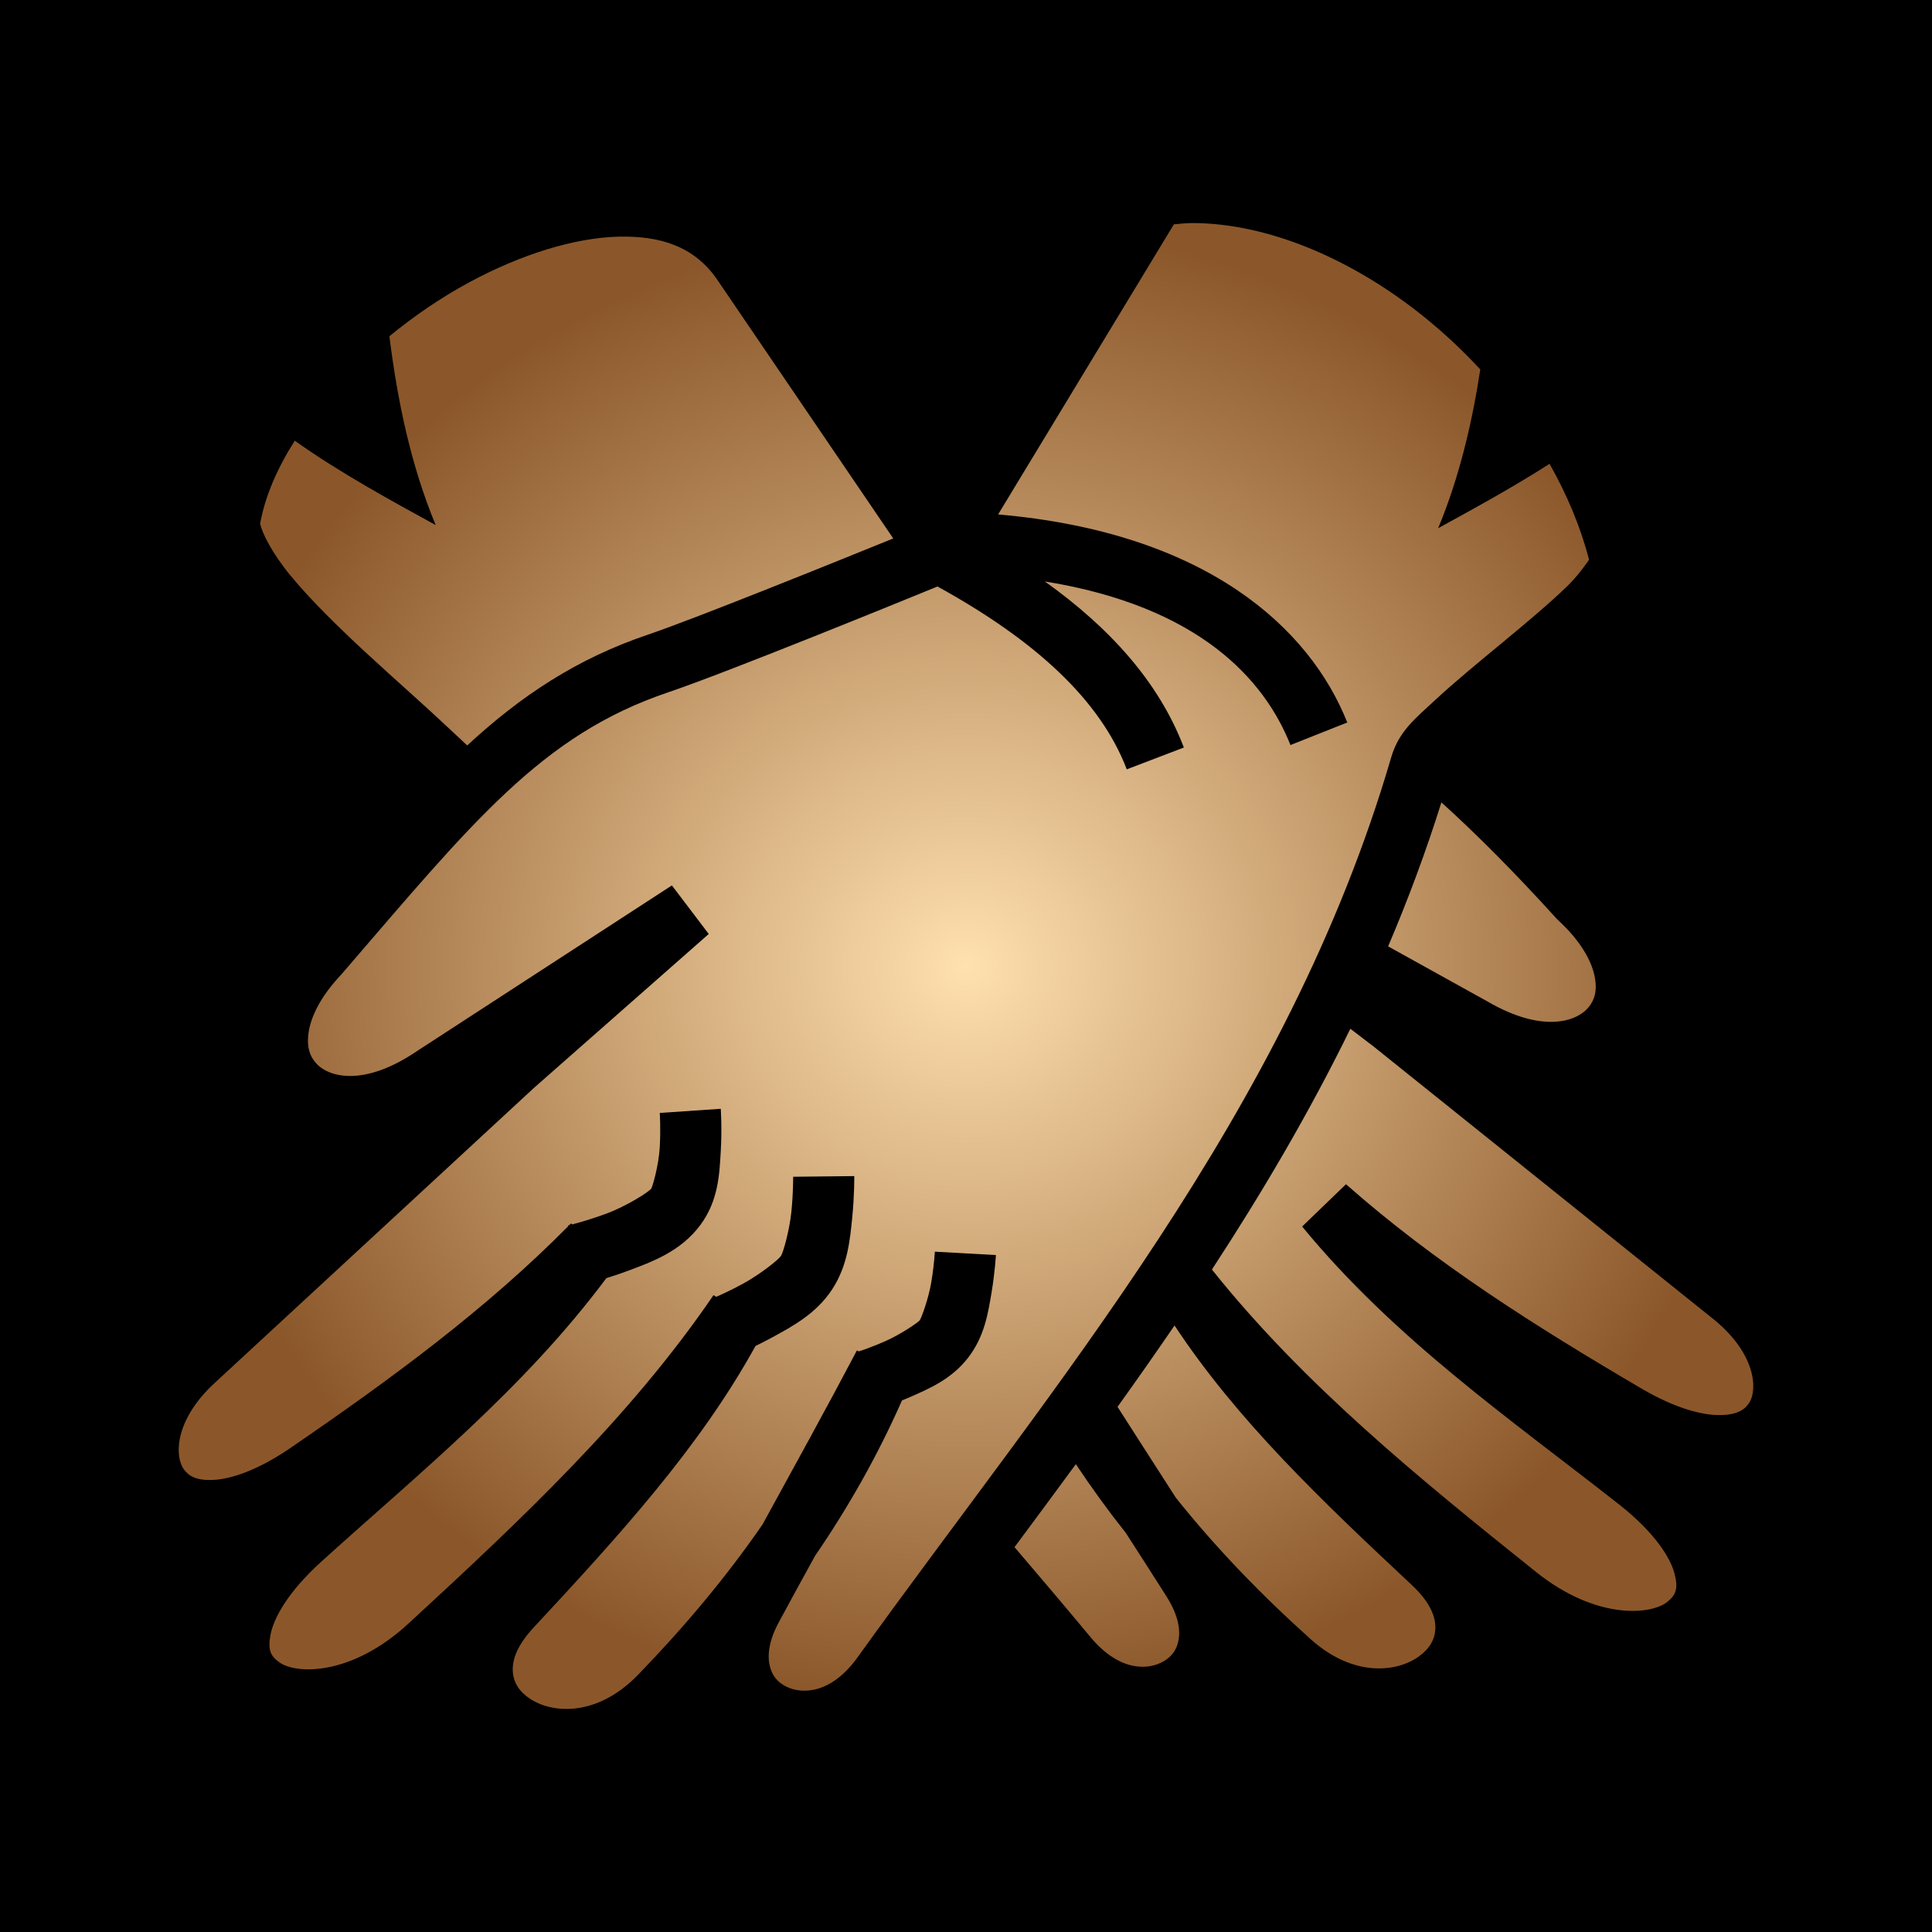
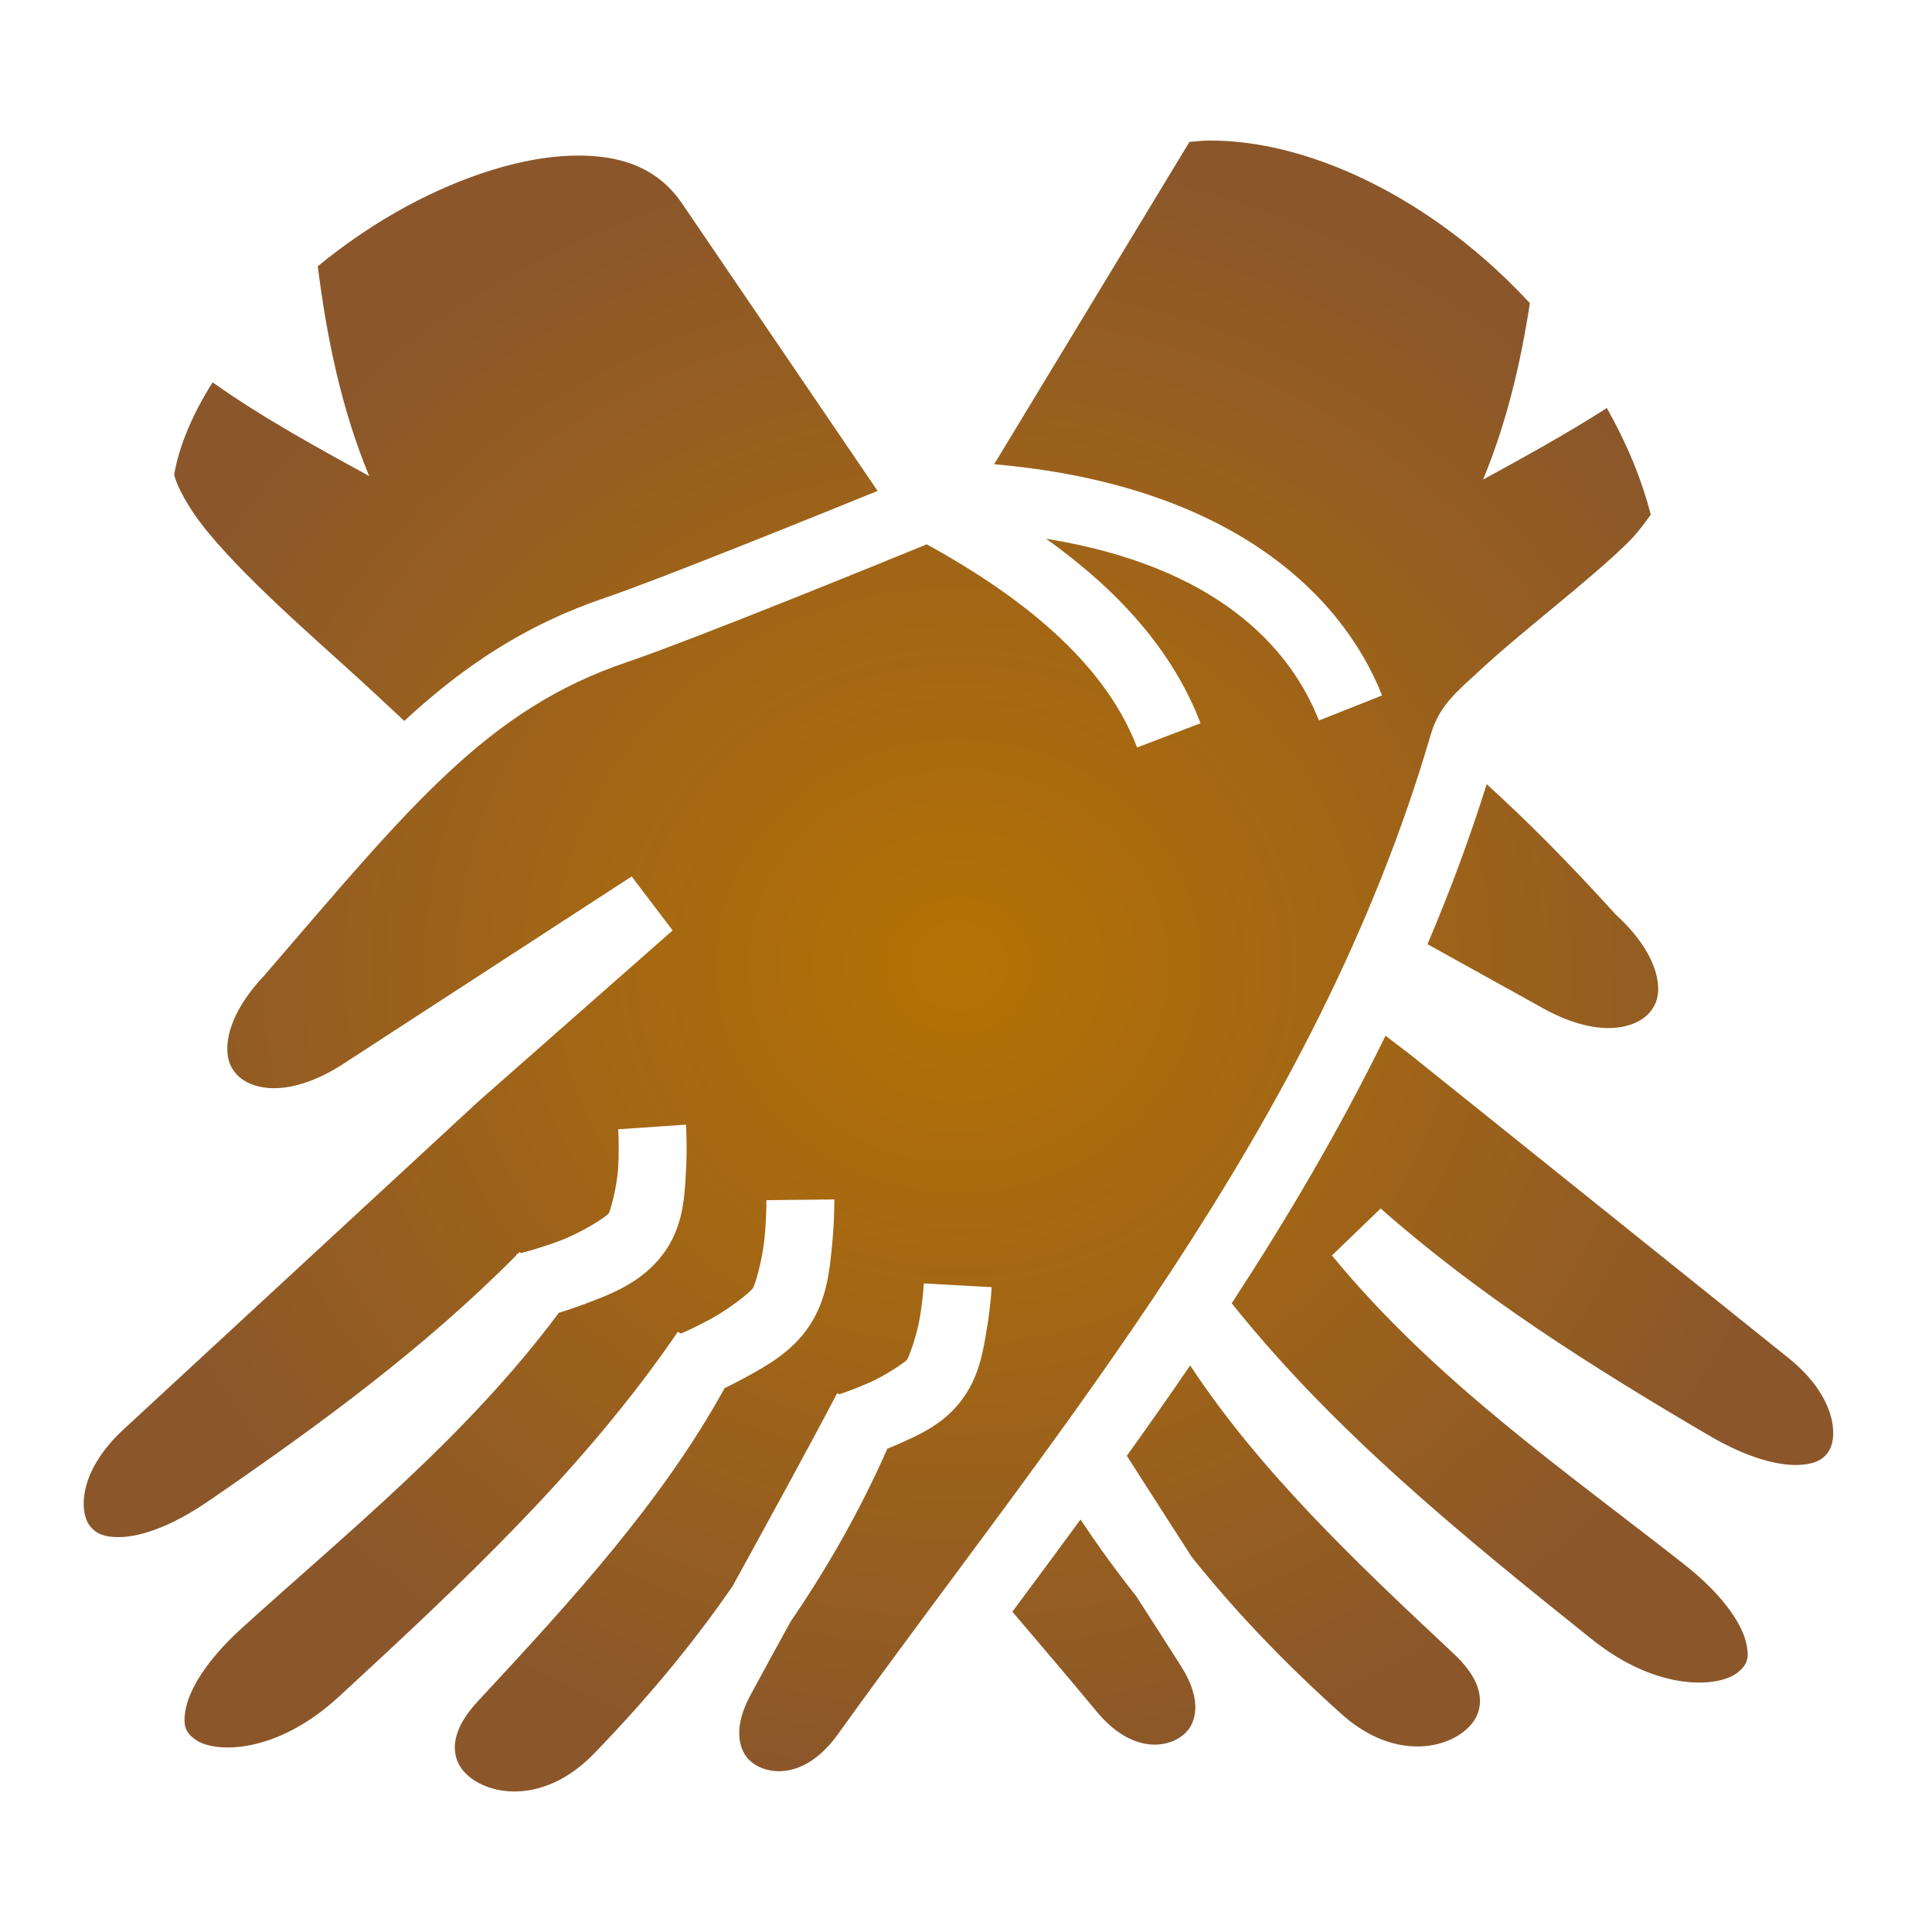
<svg xmlns="http://www.w3.org/2000/svg" viewBox="0 0 512 512" style="height: 512px; width: 512px;">
  <defs>
+     <filter id="shadow-4" height="300%" width="300%" x="-100%" y="-100%">
+       <feFlood flood-color="rgba(201, 201, 201, 1)" result="flood" />
+       <feComposite in="flood" in2="SourceGraphic" operator="atop" result="composite" />
+       <feGaussianBlur in="composite" stdDeviation="15" result="blur" />
+       <feOffset dx="0" dy="0" result="offset" />
+       <feComposite in="SourceGraphic" in2="offset" operator="over" />
+     </filter>
    <radialGradient id="delapouite-gloves-gradient-1">
-       <stop offset="0%" stop-color="#ffe0af" stop-opacity="1" />
+       <stop offset="0%" stop-color="#b57204" stop-opacity="1" />
      <stop offset="100%" stop-color="#8b572a" stop-opacity="1" />
    </radialGradient>
  </defs>
-   <path d="M0 0h512v512H0z" fill="#000" fill-opacity="1" />
-   <g class="" transform="translate(0,0)" style="">
-     <path d="M322.516 37.237c-1.803.002-3.542.234-5.306.377l-51.752 85.42c61.384 5.321 91.779 33.505 102.81 61.26l-16.726 6.646c-7.707-19.39-26.96-40.824-72.317-48.174 19.162 13.713 33.542 29.578 40.928 48.9l-16.814 6.427c-7.863-20.571-27.13-38.098-55.735-53.84-10.062 4.12-61.61 25.173-79.455 31.217-37.145 12.579-57.377 38.092-95.982 82.9l-.131.15-.135.145c-6.262 6.652-8.894 12.653-9.498 17.03-.604 4.375.484 7.097 2.408 9.13 3.848 4.066 14.178 6.64 29.47-3.732l.075-.051 75.041-48.772 10.854 14.301-51.455 45.31-94.098 86.962c-11.929 11.024-11.736 21.742-8.95 25.441 1.394 1.85 3.499 3.27 8.583 3.041 5.084-.229 12.946-2.695 22.781-9.432 29.733-20.365 57.435-40.716 81.75-65.261l-.053-.223.367-.092c.172-.173.347-.342.518-.515l.35.293a107.655 107.655 0 0 0 10.084-3.188c6.013-2.246 12.442-6.342 13.205-7.377.324-.44 2.174-6.693 2.49-12.154.316-5.461.006-10.104.006-10.104l17.957-1.232s.397 5.64.008 12.375c-.39 6.734-.655 14.586-5.977 21.8-5.76 7.81-14.184 10.863-21.392 13.555a116.939 116.939 0 0 1-6.326 2.143c-24.372 32.684-55.333 57.576-83.96 83.508-9.904 8.972-14.003 16.689-14.915 21.431-.913 4.743.134 6.407 2.586 8.18 4.902 3.546 21.164 4.119 37.998-11.39 33.014-30.417 65.222-60.634 89.838-96.72l.812.483c1.444-.624 4.209-1.855 7.963-3.904 4.97-2.713 10.363-7.018 11.084-8.106.685-1.033 2.533-7.58 3.088-13.133.555-5.552.512-10.205.512-10.205l17.998-.193s.064 5.543-.6 12.19c-.665 6.646-1.366 14.304-5.996 21.289-4.666 7.038-11.527 10.72-17.463 13.959-1.81.988-3.477 1.826-5.023 2.578-16.473 29.911-40.153 55.83-65.37 82.955-5.39 5.798-6.381 10.204-6.062 13.312.32 3.108 2.042 5.768 5.422 7.867 6.76 4.2 19.635 4.864 31.433-7.312 13.606-14.042 25.93-28.72 36.664-44.297 9.298-16.962 18.75-34.088 27.762-51.195l.584.271c.878-.286 3.91-1.295 7.867-3.045 4.577-2.023 9.602-5.513 10.053-6.093.437-.563 2.57-6.262 3.397-11.168a92.414 92.414 0 0 0 1.06-9.057l17.975.99s-.274 5.05-1.285 11.057c-1.012 6.006-2.046 12.933-6.934 19.222-4.902 6.308-11.39 9.038-16.986 11.512-.859.38-1.641.691-2.45 1.024-7.137 16.201-15.774 31.408-25.623 45.804-3.572 6.519-7.224 13.13-10.648 19.502-3.152 5.866-3.348 10.106-2.637 12.965.712 2.86 2.318 4.716 4.73 5.94 4.825 2.448 13.382 2.178 21.13-8.612 57.44-79.992 126.521-160.277 157.107-264.986 2.243-7.679 7.14-11.461 12.994-16.895 5.854-5.433 12.982-11.267 19.97-17.056 6.99-5.79 13.841-11.54 18.83-16.39 3.311-3.22 5.419-6.373 6.458-7.813-2.444-9.527-6.436-19.066-11.633-28.252-11.087 7.119-23.137 13.666-32.795 18.957 6.175-14.902 9.925-30.611 12.399-46.746a155.243 155.243 0 0 0-16.739-15.631c-21.237-17.053-46.035-27.498-68.178-27.473zm-166.379 3.994a61.68 61.68 0 0 0-2.384.01c-12.954.302-28.804 5.21-44.079 13.473-8.182 4.426-16.129 9.83-23.459 15.855 2.418 19.238 6.328 37.979 13.625 55.59-12.265-6.72-28.379-15.468-41.486-24.84-5.205 8.198-8.804 16.525-10.203 24.451.6 2.778 3.535 8.694 8.945 15.264 5.898 7.162 14.06 15.165 22.448 22.916 8.387 7.752 16.99 15.27 24.013 21.895 1.998 1.884 3.852 3.573 5.573 5.209 15.831-14.625 32.157-25.492 53.246-32.633 14.01-4.745 56.236-21.829 72.2-28.319l-52.18-76.707c-5.932-8.301-14.54-11.984-26.259-12.164zM395.985 207.82c-4.581 14.599-9.854 28.711-15.686 42.397l29.274 16.236.076.045c15.98 9.278 26.106 5.987 29.66 1.662 1.777-2.163 2.672-4.952 1.764-9.275-.908-4.324-3.953-10.127-10.664-16.325l-.291-.271-.268-.295c-12.296-13.554-23.467-24.77-33.865-34.174zm-26.809 66.66c-12.18 24.887-26.055 48.39-40.76 70.897 26.935 33.764 60.806 61.355 95.481 89.084 17.877 14.295 34.057 12.587 38.7 8.707 2.32-1.94 3.251-3.673 2.01-8.34-1.243-4.667-5.87-12.08-16.378-20.338-31.775-24.973-66.027-48.625-93.252-81.777l12.916-12.457c26.194 23.147 55.562 41.715 86.998 60.16 10.282 6.033 18.295 7.943 23.383 7.816 5.088-.127 7.089-1.69 8.35-3.633 2.521-3.884 1.964-14.59-10.705-24.753l-99.944-80.174-6.799-5.192zm-51.771 87.373a1279.264 1279.264 0 0 1-16.785 23.952c5.713 8.955 11.47 17.89 17.183 26.777 11.799 14.79 25.119 28.572 39.674 41.63 12.62 11.323 25.417 9.758 31.867 5.096 3.226-2.33 4.759-5.103 4.86-8.226.101-3.123-1.196-7.448-6.979-12.856-26.478-24.761-51.405-48.475-69.82-76.373zm-29.057 40.832a4530.38 4530.38 0 0 1-18.058 24.438c7.546 8.835 15.018 17.636 22.326 26.441 8.482 10.222 17.036 9.89 21.678 7.112 2.32-1.39 3.794-3.352 4.304-6.254.51-2.902.017-7.119-3.537-12.75-3.863-6.123-7.972-12.466-11.994-18.723a297.326 297.326 0 0 1-14.719-20.264z" fill="url(#delapouite-gloves-gradient-1)" transform="translate(25.6, 25.6) scale(0.9, 0.9) rotate(0, 256, 256) skewX(0) skewY(0)" />
+   <g class="" transform="translate(-2,0)" style="">
+     <path d="M322.516 37.237c-1.803.002-3.542.234-5.306.377l-51.752 85.42c61.384 5.321 91.779 33.505 102.81 61.26l-16.726 6.646c-7.707-19.39-26.96-40.824-72.317-48.174 19.162 13.713 33.542 29.578 40.928 48.9l-16.814 6.427c-7.863-20.571-27.13-38.098-55.735-53.84-10.062 4.12-61.61 25.173-79.455 31.217-37.145 12.579-57.377 38.092-95.982 82.9l-.131.15-.135.145c-6.262 6.652-8.894 12.653-9.498 17.03-.604 4.375.484 7.097 2.408 9.13 3.848 4.066 14.178 6.64 29.47-3.732l.075-.051 75.041-48.772 10.854 14.301-51.455 45.31-94.098 86.962c-11.929 11.024-11.736 21.742-8.95 25.441 1.394 1.85 3.499 3.27 8.583 3.041 5.084-.229 12.946-2.695 22.781-9.432 29.733-20.365 57.435-40.716 81.75-65.261l-.053-.223.367-.092c.172-.173.347-.342.518-.515l.35.293a107.655 107.655 0 0 0 10.084-3.188c6.013-2.246 12.442-6.342 13.205-7.377.324-.44 2.174-6.693 2.49-12.154.316-5.461.006-10.104.006-10.104l17.957-1.232s.397 5.64.008 12.375c-.39 6.734-.655 14.586-5.977 21.8-5.76 7.81-14.184 10.863-21.392 13.555a116.939 116.939 0 0 1-6.326 2.143c-24.372 32.684-55.333 57.576-83.96 83.508-9.904 8.972-14.003 16.689-14.915 21.431-.913 4.743.134 6.407 2.586 8.18 4.902 3.546 21.164 4.119 37.998-11.39 33.014-30.417 65.222-60.634 89.838-96.72l.812.483c1.444-.624 4.209-1.855 7.963-3.904 4.97-2.713 10.363-7.018 11.084-8.106.685-1.033 2.533-7.58 3.088-13.133.555-5.552.512-10.205.512-10.205l17.998-.193s.064 5.543-.6 12.19c-.665 6.646-1.366 14.304-5.996 21.289-4.666 7.038-11.527 10.72-17.463 13.959-1.81.988-3.477 1.826-5.023 2.578-16.473 29.911-40.153 55.83-65.37 82.955-5.39 5.798-6.381 10.204-6.062 13.312.32 3.108 2.042 5.768 5.422 7.867 6.76 4.2 19.635 4.864 31.433-7.312 13.606-14.042 25.93-28.72 36.664-44.297 9.298-16.962 18.75-34.088 27.762-51.195l.584.271c.878-.286 3.91-1.295 7.867-3.045 4.577-2.023 9.602-5.513 10.053-6.093.437-.563 2.57-6.262 3.397-11.168a92.414 92.414 0 0 0 1.06-9.057l17.975.99s-.274 5.05-1.285 11.057c-1.012 6.006-2.046 12.933-6.934 19.222-4.902 6.308-11.39 9.038-16.986 11.512-.859.38-1.641.691-2.45 1.024-7.137 16.201-15.774 31.408-25.623 45.804-3.572 6.519-7.224 13.13-10.648 19.502-3.152 5.866-3.348 10.106-2.637 12.965.712 2.86 2.318 4.716 4.73 5.94 4.825 2.448 13.382 2.178 21.13-8.612 57.44-79.992 126.521-160.277 157.107-264.986 2.243-7.679 7.14-11.461 12.994-16.895 5.854-5.433 12.982-11.267 19.97-17.056 6.99-5.79 13.841-11.54 18.83-16.39 3.311-3.22 5.419-6.373 6.458-7.813-2.444-9.527-6.436-19.066-11.633-28.252-11.087 7.119-23.137 13.666-32.795 18.957 6.175-14.902 9.925-30.611 12.399-46.746a155.243 155.243 0 0 0-16.739-15.631c-21.237-17.053-46.035-27.498-68.178-27.473zm-166.379 3.994a61.68 61.68 0 0 0-2.384.01c-12.954.302-28.804 5.21-44.079 13.473-8.182 4.426-16.129 9.83-23.459 15.855 2.418 19.238 6.328 37.979 13.625 55.59-12.265-6.72-28.379-15.468-41.486-24.84-5.205 8.198-8.804 16.525-10.203 24.451.6 2.778 3.535 8.694 8.945 15.264 5.898 7.162 14.06 15.165 22.448 22.916 8.387 7.752 16.99 15.27 24.013 21.895 1.998 1.884 3.852 3.573 5.573 5.209 15.831-14.625 32.157-25.492 53.246-32.633 14.01-4.745 56.236-21.829 72.2-28.319l-52.18-76.707c-5.932-8.301-14.54-11.984-26.259-12.164zM395.985 207.82c-4.581 14.599-9.854 28.711-15.686 42.397l29.274 16.236.076.045c15.98 9.278 26.106 5.987 29.66 1.662 1.777-2.163 2.672-4.952 1.764-9.275-.908-4.324-3.953-10.127-10.664-16.325l-.291-.271-.268-.295c-12.296-13.554-23.467-24.77-33.865-34.174zm-26.809 66.66c-12.18 24.887-26.055 48.39-40.76 70.897 26.935 33.764 60.806 61.355 95.481 89.084 17.877 14.295 34.057 12.587 38.7 8.707 2.32-1.94 3.251-3.673 2.01-8.34-1.243-4.667-5.87-12.08-16.378-20.338-31.775-24.973-66.027-48.625-93.252-81.777l12.916-12.457c26.194 23.147 55.562 41.715 86.998 60.16 10.282 6.033 18.295 7.943 23.383 7.816 5.088-.127 7.089-1.69 8.35-3.633 2.521-3.884 1.964-14.59-10.705-24.753l-99.944-80.174-6.799-5.192zm-51.771 87.373a1279.264 1279.264 0 0 1-16.785 23.952c5.713 8.955 11.47 17.89 17.183 26.777 11.799 14.79 25.119 28.572 39.674 41.63 12.62 11.323 25.417 9.758 31.867 5.096 3.226-2.33 4.759-5.103 4.86-8.226.101-3.123-1.196-7.448-6.979-12.856-26.478-24.761-51.405-48.475-69.82-76.373zm-29.057 40.832a4530.38 4530.38 0 0 1-18.058 24.438c7.546 8.835 15.018 17.636 22.326 26.441 8.482 10.222 17.036 9.89 21.678 7.112 2.32-1.39 3.794-3.352 4.304-6.254.51-2.902.017-7.119-3.537-12.75-3.863-6.123-7.972-12.466-11.994-18.723a297.326 297.326 0 0 1-14.719-20.264z" fill="url(#delapouite-gloves-gradient-1)" />
  </g>
</svg>
